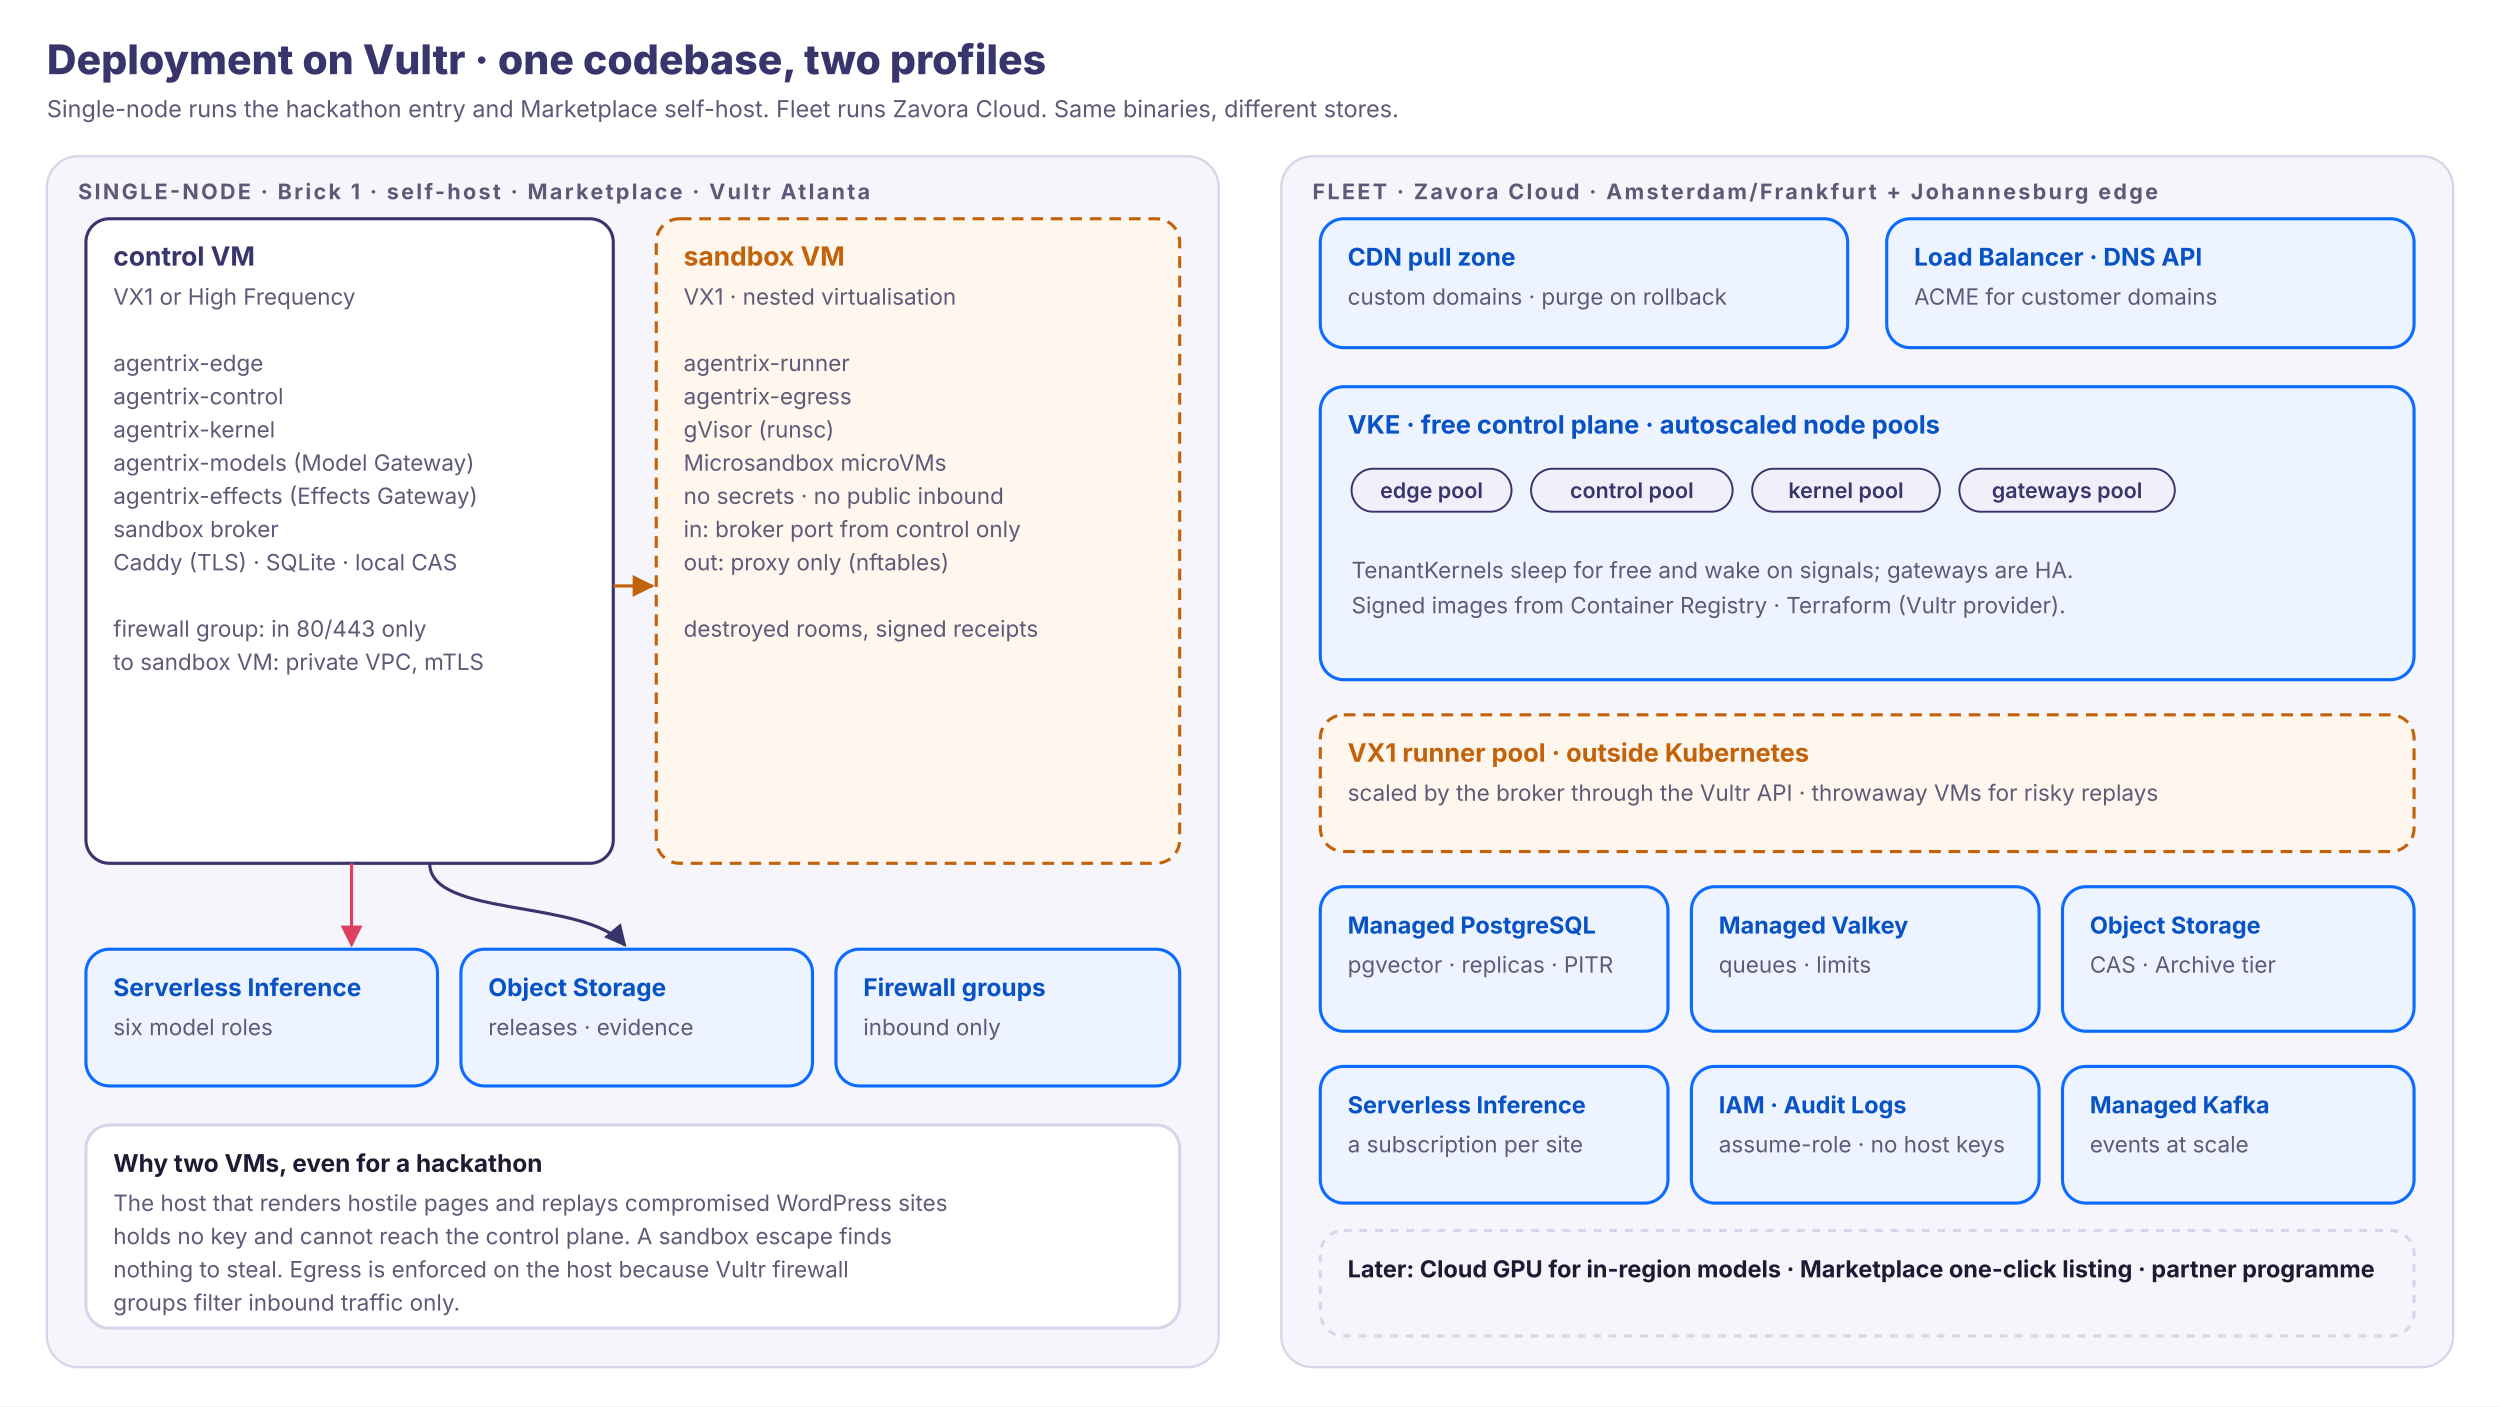
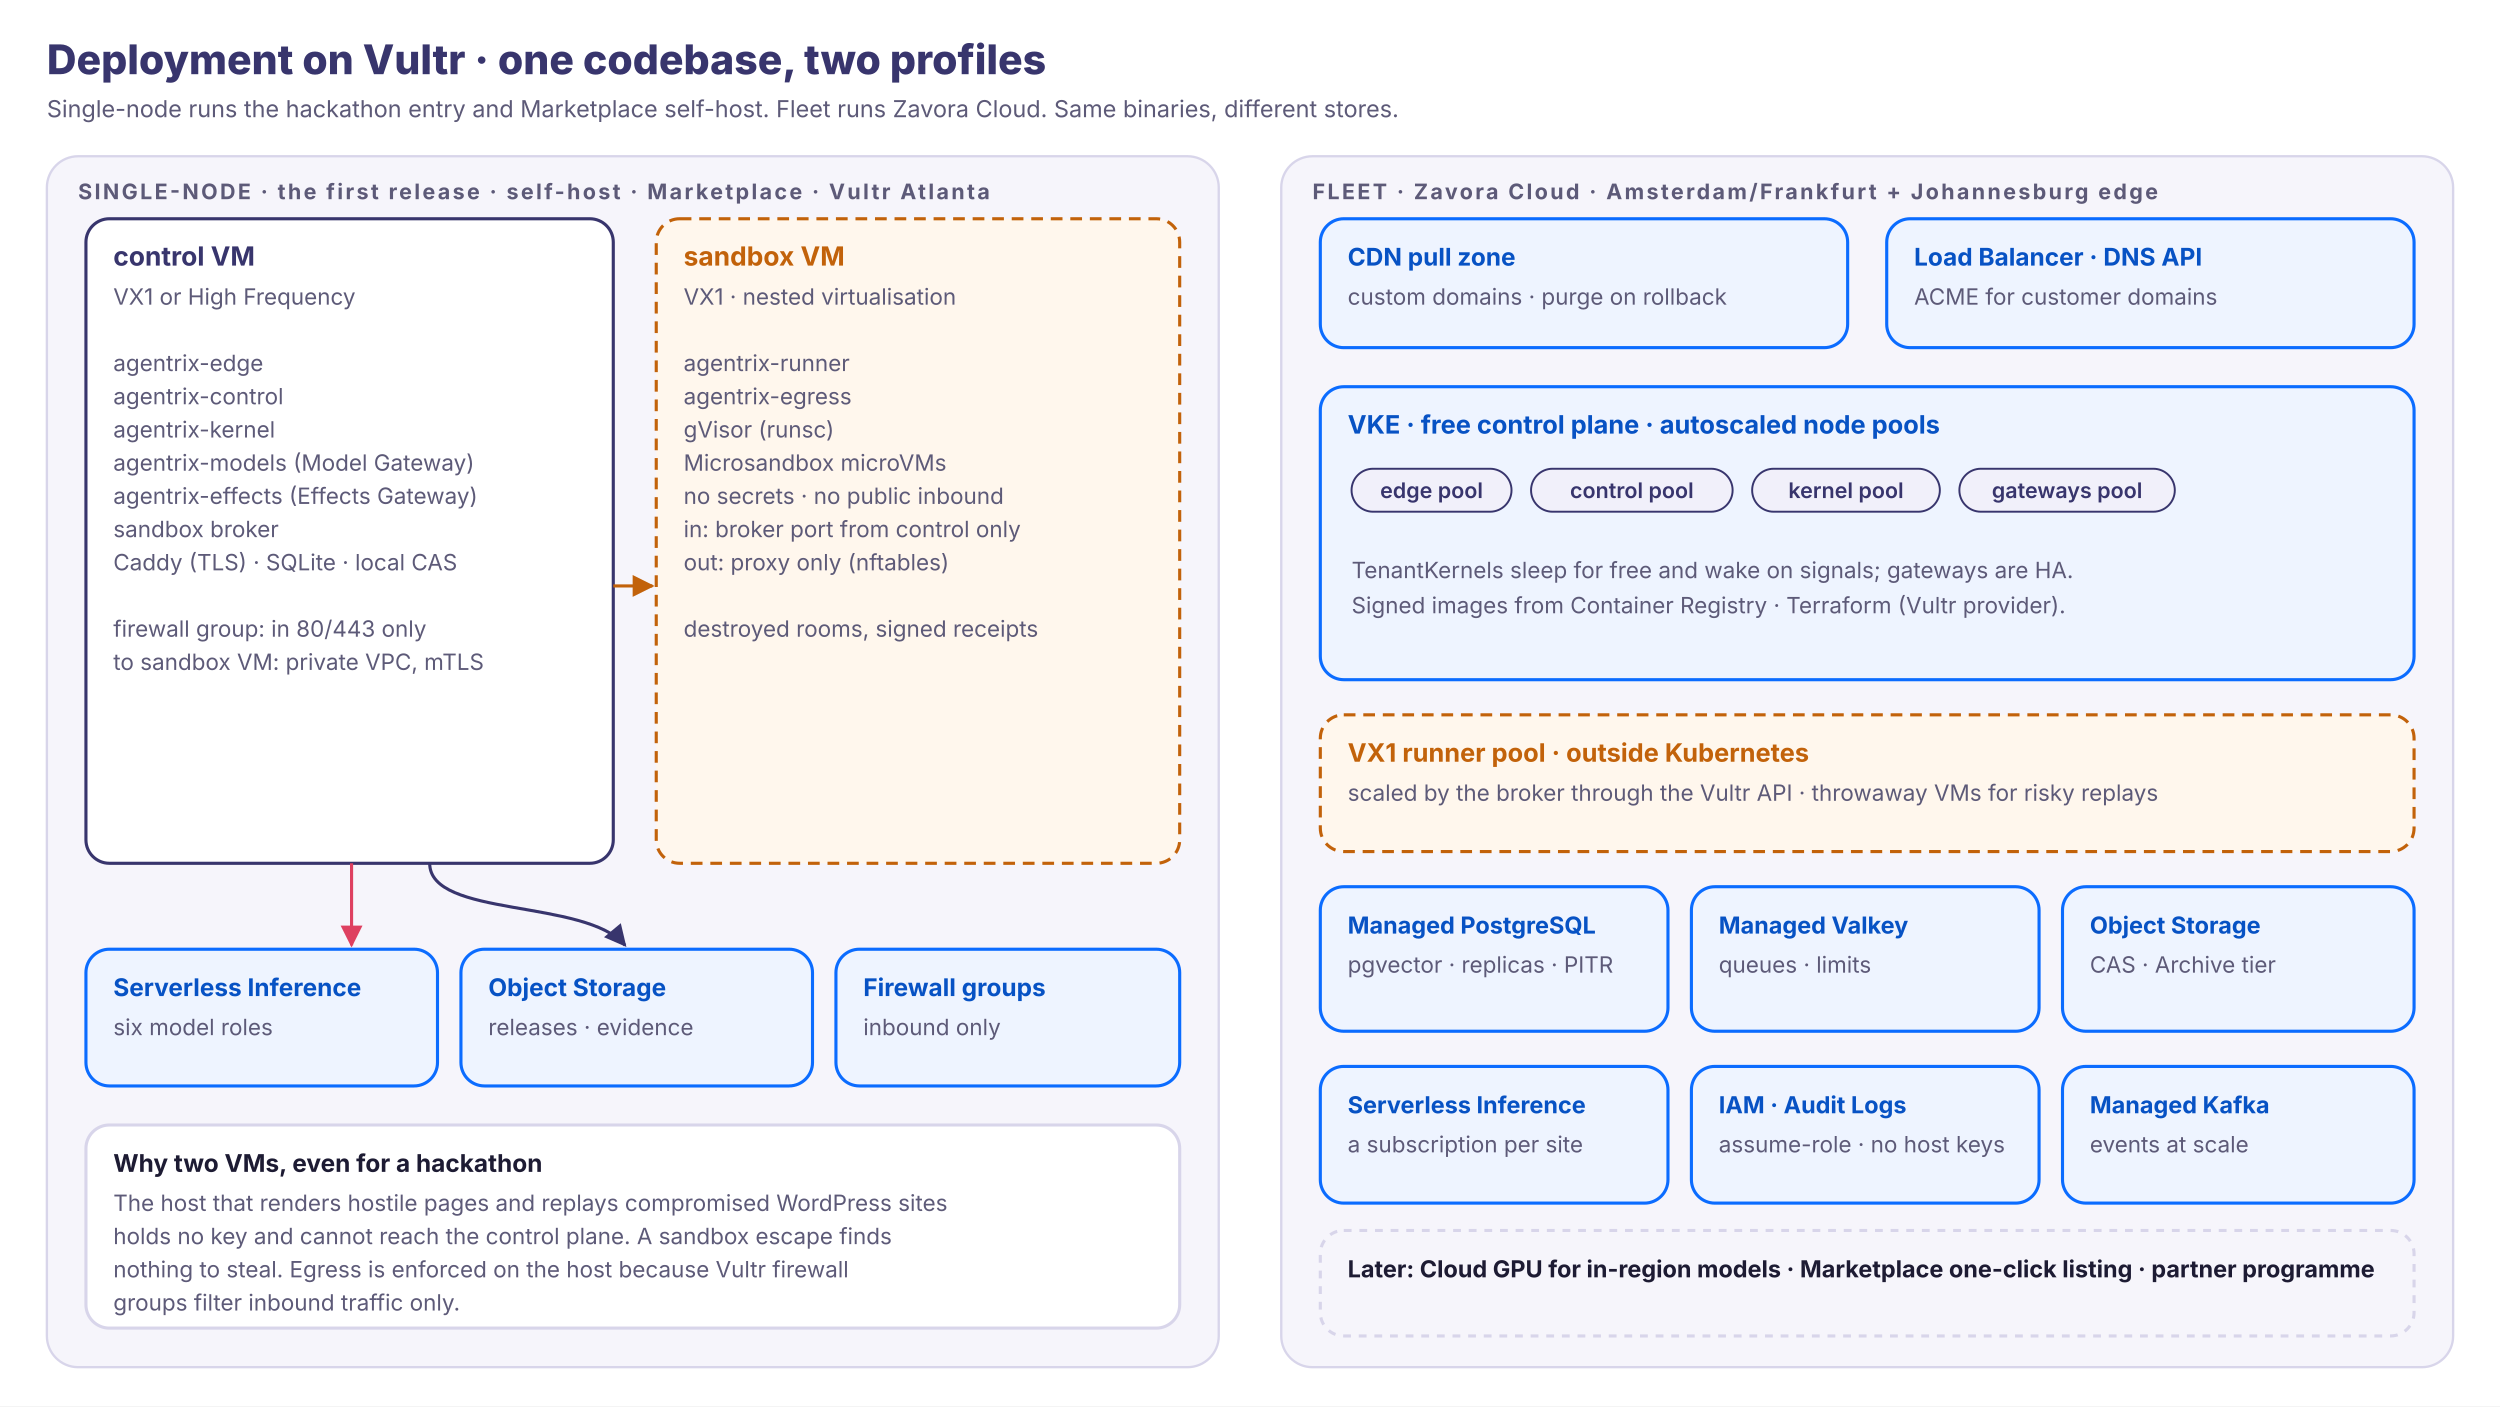
<svg xmlns="http://www.w3.org/2000/svg" viewBox="0 0 1280 720" width="1280" height="720" role="img" aria-labelledby="t d">
  <defs>
    <marker id="a" viewBox="0 0 10 10" refX="9" refY="5" markerWidth="7" markerHeight="7" orient="auto-start-reverse">
      <path d="M0,0 L10,5 L0,10 z" fill="#38356d" />
    </marker>
    <marker id="ac" viewBox="0 0 10 10" refX="9" refY="5" markerWidth="7" markerHeight="7" orient="auto-start-reverse">
      <path d="M0,0 L10,5 L0,10 z" fill="#de4060" />
    </marker>
    <marker id="aa" viewBox="0 0 10 10" refX="9" refY="5" markerWidth="7" markerHeight="7" orient="auto-start-reverse">
      <path d="M0,0 L10,5 L0,10 z" fill="#c2620a" />
    </marker>
  </defs>
  <rect width="1280" height="720" fill="#ffffff" />
  <g font-family="Inter, 'DM Sans', system-ui, -apple-system, 'Segoe UI', Roboto, sans-serif" fill="#1d1b33">
    <text x="24" y="38" font-size="21" font-weight="800" fill="#38356d" text-anchor="start">Deployment on Vultr · one codebase, two profiles</text>
    <text x="24" y="60" font-size="12" font-weight="400" fill="#5d5a78" text-anchor="start">Single-node runs the hackathon entry and Marketplace self-host. Fleet runs Zavora Cloud. Same binaries, different stores.</text>
    <rect x="24" y="80" width="600" height="620" rx="16" fill="#f6f5fb" stroke="#d8d5ea" stroke-width="1.2" />
-     <text x="40" y="102" font-size="11" font-weight="700" fill="#5d5a78" text-anchor="start" letter-spacing="1.2">SINGLE-NODE · Brick 1 · self-host · Marketplace · Vultr Atlanta</text>
+     <text x="40" y="102" font-size="11" font-weight="700" fill="#5d5a78" text-anchor="start" letter-spacing="1.2">SINGLE-NODE · the first release · self-host · Marketplace · Vultr Atlanta</text>
    <rect x="44" y="112" width="270" height="330" rx="12" fill="#ffffff" stroke="#38356d" stroke-width="1.6" />
    <text x="58" y="136" font-size="13.5" font-weight="700" fill="#38356d" text-anchor="start">control VM</text>
    <text x="58" y="156" font-size="11.5" font-weight="400" fill="#5d5a78" text-anchor="start">VX1 or High Frequency</text>
    <text x="58" y="173" font-size="11.5" font-weight="400" fill="#5d5a78" text-anchor="start" />
    <text x="58" y="190" font-size="11.5" font-weight="400" fill="#5d5a78" text-anchor="start">agentrix-edge</text>
    <text x="58" y="207" font-size="11.5" font-weight="400" fill="#5d5a78" text-anchor="start">agentrix-control</text>
    <text x="58" y="224" font-size="11.5" font-weight="400" fill="#5d5a78" text-anchor="start">agentrix-kernel</text>
    <text x="58" y="241" font-size="11.5" font-weight="400" fill="#5d5a78" text-anchor="start">agentrix-models (Model Gateway)</text>
    <text x="58" y="258" font-size="11.5" font-weight="400" fill="#5d5a78" text-anchor="start">agentrix-effects (Effects Gateway)</text>
    <text x="58" y="275" font-size="11.5" font-weight="400" fill="#5d5a78" text-anchor="start">sandbox broker</text>
    <text x="58" y="292" font-size="11.5" font-weight="400" fill="#5d5a78" text-anchor="start">Caddy (TLS) · SQLite · local CAS</text>
    <text x="58" y="309" font-size="11.5" font-weight="400" fill="#5d5a78" text-anchor="start" />
    <text x="58" y="326" font-size="11.5" font-weight="400" fill="#5d5a78" text-anchor="start">firewall group: in 80/443 only</text>
    <text x="58" y="343" font-size="11.5" font-weight="400" fill="#5d5a78" text-anchor="start">to sandbox VM: private VPC, mTLS</text>
    <rect x="336" y="112" width="268" height="330" rx="12" fill="#fff7ed" stroke="#c2620a" stroke-width="1.6" stroke-dasharray="6 4" />
    <text x="350" y="136" font-size="13.5" font-weight="700" fill="#c2620a" text-anchor="start">sandbox VM</text>
    <text x="350" y="156" font-size="11.5" font-weight="400" fill="#5d5a78" text-anchor="start">VX1 · nested virtualisation</text>
    <text x="350" y="173" font-size="11.5" font-weight="400" fill="#5d5a78" text-anchor="start" />
    <text x="350" y="190" font-size="11.5" font-weight="400" fill="#5d5a78" text-anchor="start">agentrix-runner</text>
    <text x="350" y="207" font-size="11.5" font-weight="400" fill="#5d5a78" text-anchor="start">agentrix-egress</text>
    <text x="350" y="224" font-size="11.5" font-weight="400" fill="#5d5a78" text-anchor="start">gVisor (runsc)</text>
    <text x="350" y="241" font-size="11.5" font-weight="400" fill="#5d5a78" text-anchor="start">Microsandbox microVMs</text>
    <text x="350" y="258" font-size="11.5" font-weight="400" fill="#5d5a78" text-anchor="start">no secrets · no public inbound</text>
    <text x="350" y="275" font-size="11.5" font-weight="400" fill="#5d5a78" text-anchor="start">in: broker port from control only</text>
    <text x="350" y="292" font-size="11.5" font-weight="400" fill="#5d5a78" text-anchor="start">out: proxy only (nftables)</text>
    <text x="350" y="309" font-size="11.5" font-weight="400" fill="#5d5a78" text-anchor="start" />
    <text x="350" y="326" font-size="11.5" font-weight="400" fill="#5d5a78" text-anchor="start">destroyed rooms, signed receipts</text>
    <path d="M314,300 H334" fill="none" stroke="#c2620a" stroke-width="1.6" marker-end="url(#aa)" />
    <rect x="44" y="486" width="180" height="70" rx="12" fill="#eef4ff" stroke="#0b6cff" stroke-width="1.6" />
    <text x="58" y="510" font-size="12.5" font-weight="700" fill="#0752c4" text-anchor="start">Serverless Inference</text>
    <text x="58" y="530" font-size="11.5" font-weight="400" fill="#5d5a78" text-anchor="start">six model roles</text>
    <rect x="236" y="486" width="180" height="70" rx="12" fill="#eef4ff" stroke="#0b6cff" stroke-width="1.6" />
    <text x="250" y="510" font-size="12.5" font-weight="700" fill="#0752c4" text-anchor="start">Object Storage</text>
    <text x="250" y="530" font-size="11.5" font-weight="400" fill="#5d5a78" text-anchor="start">releases · evidence</text>
    <rect x="428" y="486" width="176" height="70" rx="12" fill="#eef4ff" stroke="#0b6cff" stroke-width="1.6" />
    <text x="442" y="510" font-size="12.5" font-weight="700" fill="#0752c4" text-anchor="start">Firewall groups</text>
    <text x="442" y="530" font-size="11.5" font-weight="400" fill="#5d5a78" text-anchor="start">inbound only</text>
    <rect x="44" y="576" width="560" height="104" rx="12" fill="#ffffff" stroke="#d8d5ea" stroke-width="1.6" />
    <text x="58" y="600" font-size="12.5" font-weight="700" fill="#1d1b33" text-anchor="start">Why two VMs, even for a hackathon</text>
    <text x="58" y="620" font-size="11.5" font-weight="400" fill="#5d5a78" text-anchor="start">The host that renders hostile pages and replays compromised WordPress sites</text>
    <text x="58" y="637" font-size="11.5" font-weight="400" fill="#5d5a78" text-anchor="start">holds no key and cannot reach the control plane. A sandbox escape finds</text>
    <text x="58" y="654" font-size="11.5" font-weight="400" fill="#5d5a78" text-anchor="start">nothing to steal. Egress is enforced on the host because Vultr firewall</text>
    <text x="58" y="671" font-size="11.5" font-weight="400" fill="#5d5a78" text-anchor="start">groups filter inbound traffic only.</text>
    <path d="M180,442 V484" fill="none" stroke="#de4060" stroke-width="1.6" marker-end="url(#ac)" />
    <path d="M220,442 C220,470 300,460 320,484" fill="none" stroke="#38356d" stroke-width="1.6" marker-end="url(#a)" />
    <rect x="656" y="80" width="600" height="620" rx="16" fill="#f6f5fb" stroke="#d8d5ea" stroke-width="1.2" />
    <text x="672" y="102" font-size="11" font-weight="700" fill="#5d5a78" text-anchor="start" letter-spacing="1.2">FLEET · Zavora Cloud · Amsterdam/Frankfurt + Johannesburg edge</text>
    <rect x="676" y="112" width="270" height="66" rx="12" fill="#eef4ff" stroke="#0b6cff" stroke-width="1.6" />
    <text x="690" y="136" font-size="12.5" font-weight="700" fill="#0752c4" text-anchor="start">CDN pull zone</text>
    <text x="690" y="156" font-size="11.5" font-weight="400" fill="#5d5a78" text-anchor="start">custom domains · purge on rollback</text>
    <rect x="966" y="112" width="270" height="66" rx="12" fill="#eef4ff" stroke="#0b6cff" stroke-width="1.6" />
    <text x="980" y="136" font-size="12.5" font-weight="700" fill="#0752c4" text-anchor="start">Load Balancer · DNS API</text>
    <text x="980" y="156" font-size="11.5" font-weight="400" fill="#5d5a78" text-anchor="start">ACME for customer domains</text>
    <rect x="676" y="198" width="560" height="150" rx="12" fill="#eef4ff" stroke="#0b6cff" stroke-width="1.6" />
    <text x="690" y="222" font-size="13" font-weight="700" fill="#0752c4" text-anchor="start">VKE · free control plane · autoscaled node pools</text>
    <rect x="692" y="240" width="81.9" height="22" rx="11" fill="#f1f0fa" stroke="#38356d" stroke-width="1" />
    <text x="732.95" y="255" font-size="11" font-weight="600" fill="#38356d" text-anchor="middle">edge pool</text>
    <rect x="783.9" y="240" width="103.2" height="22" rx="11" fill="#f1f0fa" stroke="#38356d" stroke-width="1" />
    <text x="835.5" y="255" font-size="11" font-weight="600" fill="#38356d" text-anchor="middle">control pool</text>
    <rect x="897.1" y="240" width="96.1" height="22" rx="11" fill="#f1f0fa" stroke="#38356d" stroke-width="1" />
    <text x="945.15" y="255" font-size="11" font-weight="600" fill="#38356d" text-anchor="middle">kernel pool</text>
    <rect x="1003.2" y="240" width="110.3" height="22" rx="11" fill="#f1f0fa" stroke="#38356d" stroke-width="1" />
    <text x="1058.35" y="255" font-size="11" font-weight="600" fill="#38356d" text-anchor="middle">gateways pool</text>
    <text x="692" y="296" font-size="11.5" font-weight="400" fill="#5d5a78" text-anchor="start">TenantKernels sleep for free and wake on signals; gateways are HA.</text>
    <text x="692" y="314" font-size="11.5" font-weight="400" fill="#5d5a78" text-anchor="start">Signed images from Container Registry · Terraform (Vultr provider).</text>
    <rect x="676" y="366" width="560" height="70" rx="12" fill="#fff7ed" stroke="#c2620a" stroke-width="1.6" stroke-dasharray="6 4" />
    <text x="690" y="390" font-size="13" font-weight="700" fill="#c2620a" text-anchor="start">VX1 runner pool · outside Kubernetes</text>
    <text x="690" y="410" font-size="11.5" font-weight="400" fill="#5d5a78" text-anchor="start">scaled by the broker through the Vultr API · throwaway VMs for risky replays</text>
    <rect x="676" y="454" width="178" height="74" rx="12" fill="#eef4ff" stroke="#0b6cff" stroke-width="1.6" />
    <text x="690" y="478" font-size="12" font-weight="700" fill="#0752c4" text-anchor="start">Managed PostgreSQL</text>
    <text x="690" y="498" font-size="11.5" font-weight="400" fill="#5d5a78" text-anchor="start">pgvector · replicas · PITR</text>
    <rect x="866" y="454" width="178" height="74" rx="12" fill="#eef4ff" stroke="#0b6cff" stroke-width="1.6" />
    <text x="880" y="478" font-size="12" font-weight="700" fill="#0752c4" text-anchor="start">Managed Valkey</text>
    <text x="880" y="498" font-size="11.5" font-weight="400" fill="#5d5a78" text-anchor="start">queues · limits</text>
    <rect x="1056" y="454" width="180" height="74" rx="12" fill="#eef4ff" stroke="#0b6cff" stroke-width="1.6" />
    <text x="1070" y="478" font-size="12" font-weight="700" fill="#0752c4" text-anchor="start">Object Storage</text>
    <text x="1070" y="498" font-size="11.5" font-weight="400" fill="#5d5a78" text-anchor="start">CAS · Archive tier</text>
    <rect x="676" y="546" width="178" height="70" rx="12" fill="#eef4ff" stroke="#0b6cff" stroke-width="1.6" />
    <text x="690" y="570" font-size="12" font-weight="700" fill="#0752c4" text-anchor="start">Serverless Inference</text>
    <text x="690" y="590" font-size="11.5" font-weight="400" fill="#5d5a78" text-anchor="start">a subscription per site</text>
    <rect x="866" y="546" width="178" height="70" rx="12" fill="#eef4ff" stroke="#0b6cff" stroke-width="1.6" />
    <text x="880" y="570" font-size="12" font-weight="700" fill="#0752c4" text-anchor="start">IAM · Audit Logs</text>
    <text x="880" y="590" font-size="11.5" font-weight="400" fill="#5d5a78" text-anchor="start">assume-role · no host keys</text>
    <rect x="1056" y="546" width="180" height="70" rx="12" fill="#eef4ff" stroke="#0b6cff" stroke-width="1.6" />
    <text x="1070" y="570" font-size="12" font-weight="700" fill="#0752c4" text-anchor="start">Managed Kafka</text>
    <text x="1070" y="590" font-size="11.5" font-weight="400" fill="#5d5a78" text-anchor="start">events at scale</text>
    <rect x="676" y="630" width="560" height="54" rx="12" fill="#f6f5fb" stroke="#d8d5ea" stroke-width="1.6" stroke-dasharray="4 4" />
    <text x="690" y="654" font-size="12" font-weight="700" fill="#1d1b33" text-anchor="start">Later: Cloud GPU for in-region models · Marketplace one-click listing · partner programme</text>
  </g>
</svg>
